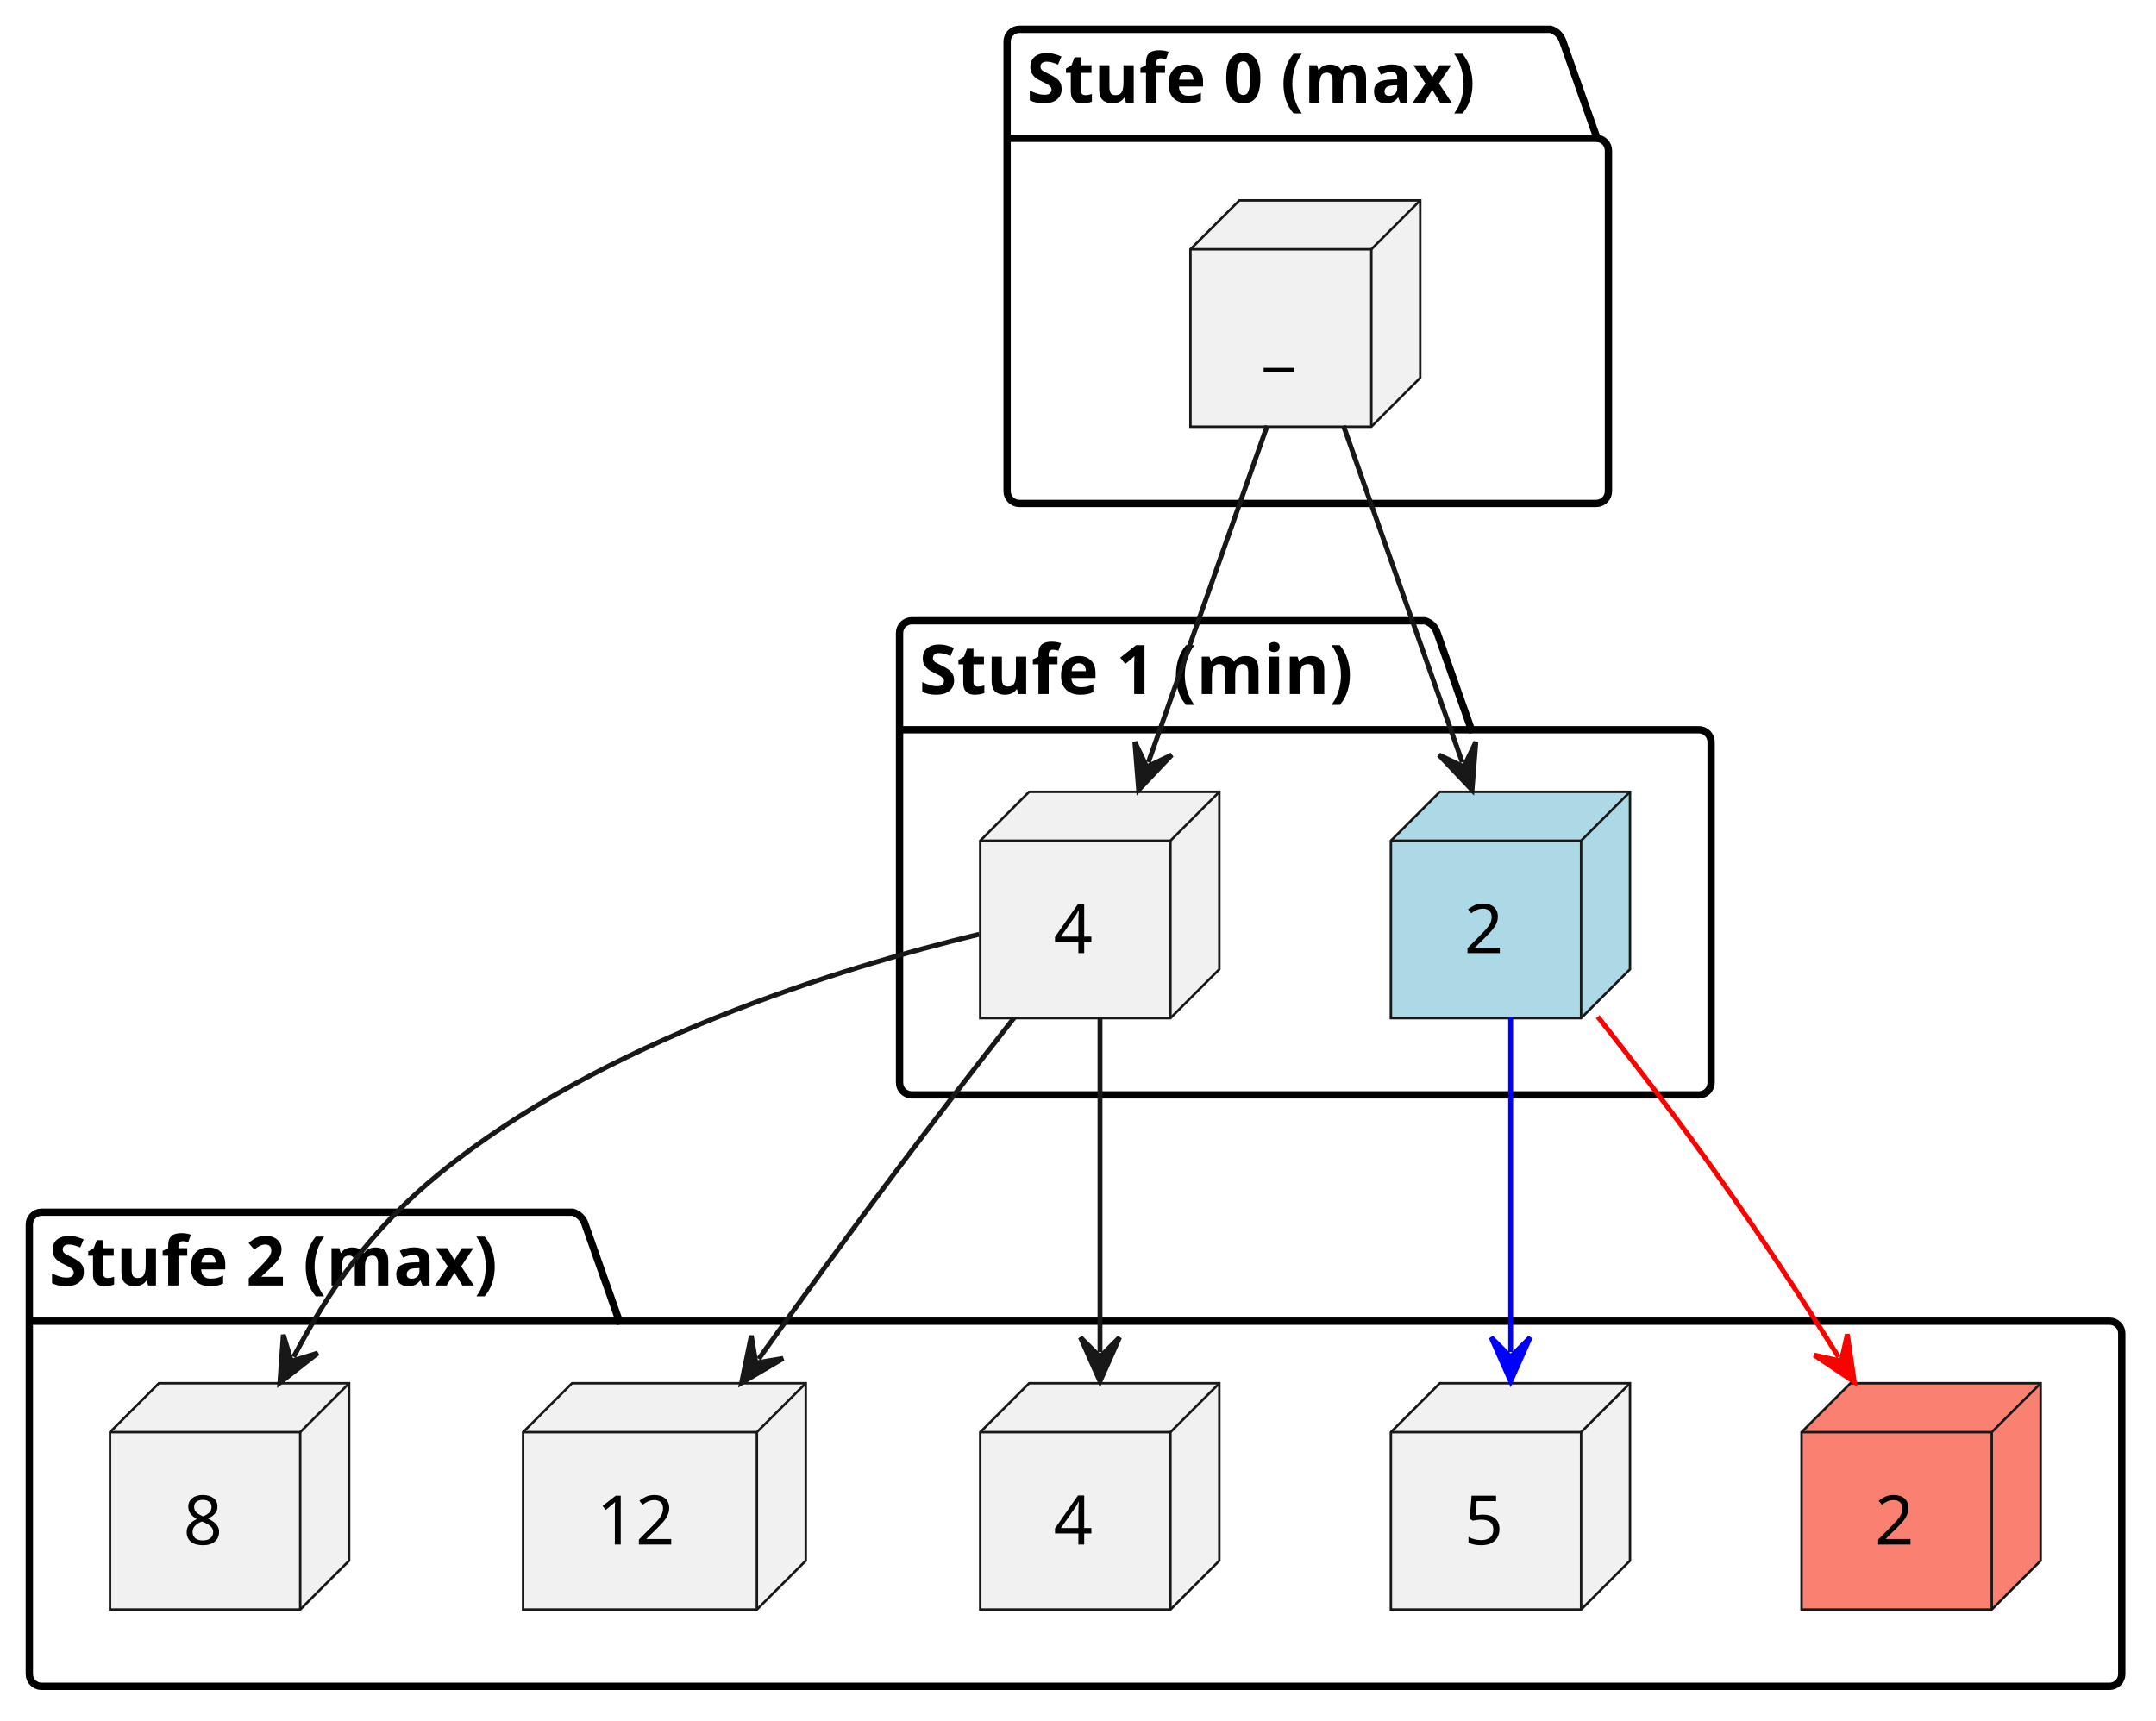
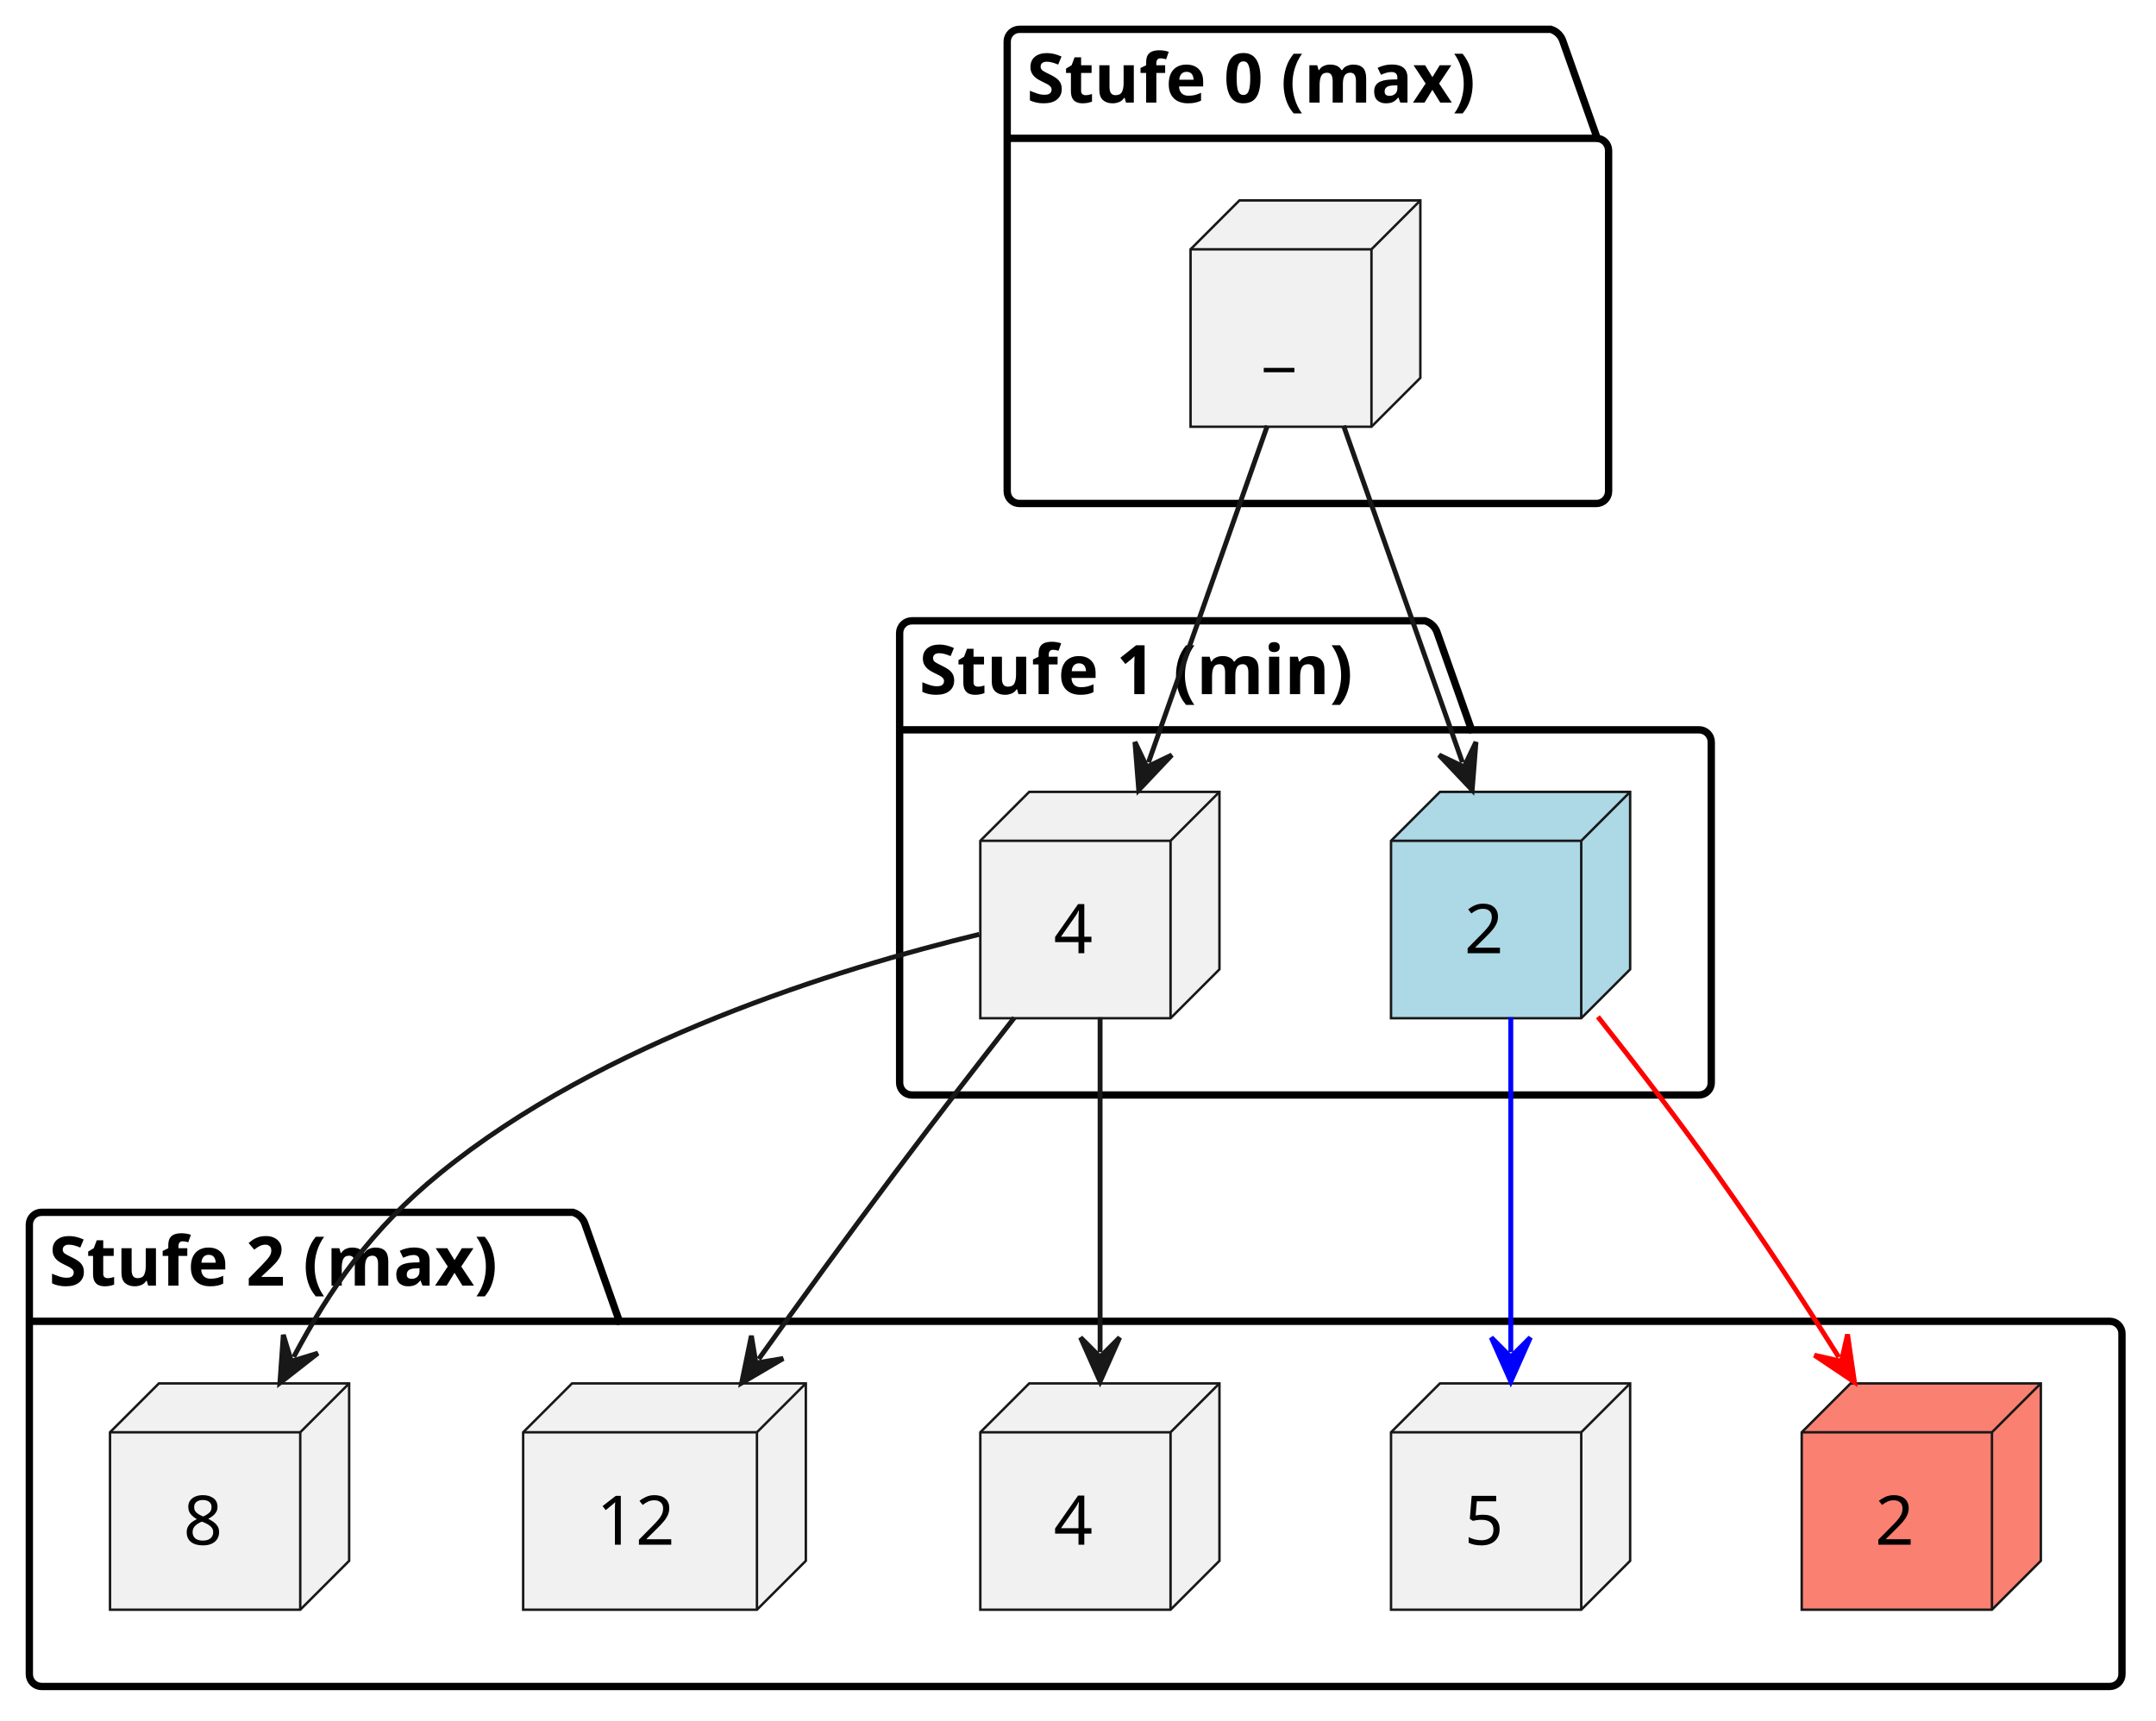
- <svg xmlns="http://www.w3.org/2000/svg" contentStyleType="text/css" data-diagram-type="DESCRIPTION" height="352px" preserveAspectRatio="none" style="width:441px;height:352px;background:#FFFFFF;" version="1.1" viewBox="0 0 441 352" width="441px" zoomAndPan="magnify">
+ <svg xmlns="http://www.w3.org/2000/svg" contentStyleType="text/css" data-diagram-type="DESCRIPTION" height="1100px" preserveAspectRatio="none" style="width:1378px;height:1100px;background:#FFFFFF;" version="1.1" viewBox="0 0 1378 1100" width="1378.125px" zoomAndPan="magnify">
  <defs />
  <g>
-     <g class="cluster" data-entity="Stufe 0 .max." data-source-line="4" data-uid="ent0002" id="cluster_Stufe 0 .max.">
-       <path d="M208.5,6 L317.18,6 A3.75,3.75 0 0 1 319.68,8.5 L326.68,28.297 L326.5,28.297 A2.5,2.5 0 0 1 329,30.797 L329,100.5 A2.5,2.5 0 0 1 326.5,103 L208.5,103 A2.5,2.5 0 0 1 206,100.5 L206,8.5 A2.5,2.5 0 0 1 208.5,6" fill="none" style="stroke:#000000;stroke-width:1.5;" />
-       <line style="stroke:#000000;stroke-width:1.5;" x1="206" x2="326.68" y1="28.297" y2="28.297" />
-       <text fill="#000000" font-family="sans-serif" font-size="14" font-weight="bold" lengthAdjust="spacing" textLength="107.68" x="210" y="20.995">Stufe 0 (max)</text>
+     <g class="cluster" data-entity="Stufe 0 .max." data-source-line="5" data-uid="ent0002" id="cluster_Stufe 0 .max.">
+       <path d="M651.562,18.75 L991.187,18.75 A11.719,11.719 0 0 1 998.999,26.562 L1020.874,88.428 L1020.312,88.428 A7.812,7.812 0 0 1 1028.125,96.24 L1028.125,314.062 A7.812,7.812 0 0 1 1020.312,321.875 L651.562,321.875 A7.812,7.812 0 0 1 643.75,314.062 L643.75,26.562 A7.812,7.812 0 0 1 651.562,18.75" fill="none" style="stroke:#000000;stroke-width:4.688;" />
+       <line style="stroke:#000000;stroke-width:4.688;" x1="643.75" x2="1020.874" y1="88.428" y2="88.428" />
+       <text fill="#000000" font-family="sans-serif" font-size="43.75" font-weight="bold" lengthAdjust="spacing" textLength="336.499" x="656.25" y="65.61">Stufe 0 (max)</text>
    </g>
-     <g class="cluster" data-entity="Stufe 1 .min." data-source-line="8" data-uid="ent0004" id="cluster_Stufe 1 .min.">
-       <path d="M186.5,127 L291.468,127 A3.75,3.75 0 0 1 293.968,129.5 L300.968,149.297 L347.5,149.297 A2.5,2.5 0 0 1 350,151.797 L350,221.5 A2.5,2.5 0 0 1 347.5,224 L186.5,224 A2.5,2.5 0 0 1 184,221.5 L184,129.5 A2.5,2.5 0 0 1 186.5,127" fill="none" style="stroke:#000000;stroke-width:1.5;" />
-       <line style="stroke:#000000;stroke-width:1.5;" x1="184" x2="300.968" y1="149.297" y2="149.297" />
-       <text fill="#000000" font-family="sans-serif" font-size="14" font-weight="bold" lengthAdjust="spacing" textLength="103.968" x="188" y="141.995">Stufe 1 (min)</text>
+     <g class="cluster" data-entity="Stufe 1 .min." data-source-line="9" data-uid="ent0004" id="cluster_Stufe 1 .min.">
+       <path d="M582.812,396.875 L910.837,396.875 A11.719,11.719 0 0 1 918.649,404.688 L940.524,466.553 L1085.938,466.553 A7.812,7.812 0 0 1 1093.75,474.365 L1093.75,692.188 A7.812,7.812 0 0 1 1085.938,700 L582.812,700 A7.812,7.812 0 0 1 575,692.188 L575,404.688 A7.812,7.812 0 0 1 582.812,396.875" fill="none" style="stroke:#000000;stroke-width:4.688;" />
+       <line style="stroke:#000000;stroke-width:4.688;" x1="575" x2="940.524" y1="466.553" y2="466.553" />
+       <text fill="#000000" font-family="sans-serif" font-size="43.75" font-weight="bold" lengthAdjust="spacing" textLength="324.899" x="587.5" y="443.735">Stufe 1 (min)</text>
    </g>
-     <g class="cluster" data-entity="Stufe 2 .max." data-source-line="13" data-uid="ent0007" id="cluster_Stufe 2 .max.">
-       <path d="M8.5,248 L117.18,248 A3.75,3.75 0 0 1 119.68,250.5 L126.68,270.297 L431.5,270.297 A2.5,2.5 0 0 1 434,272.797 L434,342.5 A2.5,2.5 0 0 1 431.5,345 L8.5,345 A2.5,2.5 0 0 1 6,342.5 L6,250.5 A2.5,2.5 0 0 1 8.5,248" fill="none" style="stroke:#000000;stroke-width:1.5;" />
-       <line style="stroke:#000000;stroke-width:1.5;" x1="6" x2="126.68" y1="270.297" y2="270.297" />
-       <text fill="#000000" font-family="sans-serif" font-size="14" font-weight="bold" lengthAdjust="spacing" textLength="107.68" x="10" y="262.995">Stufe 2 (max)</text>
+     <g class="cluster" data-entity="Stufe 2 .max." data-source-line="14" data-uid="ent0007" id="cluster_Stufe 2 .max.">
+       <path d="M26.562,775 L366.187,775 A11.719,11.719 0 0 1 373.999,782.812 L395.874,844.678 L1348.438,844.678 A7.812,7.812 0 0 1 1356.25,852.49 L1356.25,1070.312 A7.812,7.812 0 0 1 1348.438,1078.125 L26.562,1078.125 A7.812,7.812 0 0 1 18.75,1070.312 L18.75,782.812 A7.812,7.812 0 0 1 26.562,775" fill="none" style="stroke:#000000;stroke-width:4.688;" />
+       <line style="stroke:#000000;stroke-width:4.688;" x1="18.75" x2="395.874" y1="844.678" y2="844.678" />
+       <text fill="#000000" font-family="sans-serif" font-size="43.75" font-weight="bold" lengthAdjust="spacing" textLength="336.499" x="31.25" y="821.86">Stufe 2 (max)</text>
    </g>
-     <g class="entity" data-entity="L0" data-source-line="5" data-uid="ent0003" id="entity_L0">
-       <polygon fill="#F1F1F1" points="243.5,51,253.5,41,290.5,41,290.5,77.297,280.5,87.297,243.5,87.297,243.5,51" style="stroke:#181818;stroke-width:0.5;" />
-       <line style="stroke:#181818;stroke-width:0.5;" x1="280.5" x2="290.5" y1="51" y2="41" />
-       <line style="stroke:#181818;stroke-width:0.5;" x1="243.5" x2="280.5" y1="51" y2="51" />
-       <line style="stroke:#181818;stroke-width:0.5;" x1="280.5" x2="280.5" y1="51" y2="87.297" />
-       <text fill="#000000" font-family="sans-serif" font-size="14" lengthAdjust="spacing" textLength="7" x="258.5" y="73.995">_</text>
+     <g class="entity" data-entity="L0" data-source-line="6" data-uid="ent0003" id="entity_L0">
+       <polygon fill="#F1F1F1" points="760.938,159.375,792.188,128.125,907.812,128.125,907.812,241.553,876.562,272.803,760.938,272.803,760.938,159.375" style="stroke:#181818;stroke-width:1.562;" />
+       <line style="stroke:#181818;stroke-width:1.562;" x1="876.562" x2="907.812" y1="159.375" y2="128.125" />
+       <line style="stroke:#181818;stroke-width:1.562;" x1="760.938" x2="876.562" y1="159.375" y2="159.375" />
+       <line style="stroke:#181818;stroke-width:1.562;" x1="876.562" x2="876.562" y1="159.375" y2="272.803" />
+       <text fill="#000000" font-family="sans-serif" font-size="43.75" lengthAdjust="spacing" textLength="21.875" x="807.812" y="231.235">_</text>
    </g>
-     <g class="entity" data-entity="L1L" data-source-line="9" data-uid="ent0005" id="entity_L1L">
-       <polygon fill="#ADD8E6" points="284.5,172,294.5,162,333.407,162,333.407,198.297,323.407,208.297,284.5,208.297,284.5,172" style="stroke:#181818;stroke-width:0.5;" />
-       <line style="stroke:#181818;stroke-width:0.5;" x1="323.407" x2="333.407" y1="172" y2="162" />
-       <line style="stroke:#181818;stroke-width:0.5;" x1="284.5" x2="323.407" y1="172" y2="172" />
-       <line style="stroke:#181818;stroke-width:0.5;" x1="323.407" x2="323.407" y1="172" y2="208.297" />
-       <text fill="#000000" font-family="sans-serif" font-size="14" lengthAdjust="spacing" textLength="8.907" x="299.5" y="194.995">2</text>
+     <g class="entity" data-entity="L1L" data-source-line="10" data-uid="ent0005" id="entity_L1L">
+       <polygon fill="#ADD8E6" points="889.062,537.5,920.312,506.25,1041.898,506.25,1041.898,619.678,1010.648,650.928,889.062,650.928,889.062,537.5" style="stroke:#181818;stroke-width:1.562;" />
+       <line style="stroke:#181818;stroke-width:1.562;" x1="1010.648" x2="1041.898" y1="537.5" y2="506.25" />
+       <line style="stroke:#181818;stroke-width:1.562;" x1="889.062" x2="1010.648" y1="537.5" y2="537.5" />
+       <line style="stroke:#181818;stroke-width:1.562;" x1="1010.648" x2="1010.648" y1="537.5" y2="650.928" />
+       <text fill="#000000" font-family="sans-serif" font-size="43.75" lengthAdjust="spacing" textLength="27.835" x="935.938" y="609.36">2</text>
    </g>
-     <g class="entity" data-entity="L1R" data-source-line="10" data-uid="ent0006" id="entity_L1R">
-       <polygon fill="#F1F1F1" points="200.5,172,210.5,162,249.407,162,249.407,198.297,239.407,208.297,200.5,208.297,200.5,172" style="stroke:#181818;stroke-width:0.5;" />
-       <line style="stroke:#181818;stroke-width:0.5;" x1="239.407" x2="249.407" y1="172" y2="162" />
-       <line style="stroke:#181818;stroke-width:0.5;" x1="200.5" x2="239.407" y1="172" y2="172" />
-       <line style="stroke:#181818;stroke-width:0.5;" x1="239.407" x2="239.407" y1="172" y2="208.297" />
-       <text fill="#000000" font-family="sans-serif" font-size="14" lengthAdjust="spacing" textLength="8.907" x="215.5" y="194.995">4</text>
+     <g class="entity" data-entity="L1R" data-source-line="11" data-uid="ent0006" id="entity_L1R">
+       <polygon fill="#F1F1F1" points="626.562,537.5,657.812,506.25,779.398,506.25,779.398,619.678,748.148,650.928,626.562,650.928,626.562,537.5" style="stroke:#181818;stroke-width:1.562;" />
+       <line style="stroke:#181818;stroke-width:1.562;" x1="748.148" x2="779.398" y1="537.5" y2="506.25" />
+       <line style="stroke:#181818;stroke-width:1.562;" x1="626.562" x2="748.148" y1="537.5" y2="537.5" />
+       <line style="stroke:#181818;stroke-width:1.562;" x1="748.148" x2="748.148" y1="537.5" y2="650.928" />
+       <text fill="#000000" font-family="sans-serif" font-size="43.75" lengthAdjust="spacing" textLength="27.835" x="673.438" y="609.36">4</text>
    </g>
-     <g class="entity" data-entity="L2LL" data-source-line="14" data-uid="ent0008" id="entity_L2LL">
-       <polygon fill="#FA8072" points="368.5,293,378.5,283,417.407,283,417.407,319.297,407.407,329.297,368.5,329.297,368.5,293" style="stroke:#181818;stroke-width:0.5;" />
-       <line style="stroke:#181818;stroke-width:0.5;" x1="407.407" x2="417.407" y1="293" y2="283" />
-       <line style="stroke:#181818;stroke-width:0.5;" x1="368.5" x2="407.407" y1="293" y2="293" />
-       <line style="stroke:#181818;stroke-width:0.5;" x1="407.407" x2="407.407" y1="293" y2="329.297" />
-       <text fill="#000000" font-family="sans-serif" font-size="14" lengthAdjust="spacing" textLength="8.907" x="383.5" y="315.995">2</text>
+     <g class="entity" data-entity="L2LL" data-source-line="15" data-uid="ent0008" id="entity_L2LL">
+       <polygon fill="#FA8072" points="1151.562,915.625,1182.812,884.375,1304.398,884.375,1304.398,997.803,1273.148,1029.053,1151.562,1029.053,1151.562,915.625" style="stroke:#181818;stroke-width:1.562;" />
+       <line style="stroke:#181818;stroke-width:1.562;" x1="1273.148" x2="1304.398" y1="915.625" y2="884.375" />
+       <line style="stroke:#181818;stroke-width:1.562;" x1="1151.562" x2="1273.148" y1="915.625" y2="915.625" />
+       <line style="stroke:#181818;stroke-width:1.562;" x1="1273.148" x2="1273.148" y1="915.625" y2="1029.053" />
+       <text fill="#000000" font-family="sans-serif" font-size="43.75" lengthAdjust="spacing" textLength="27.835" x="1198.438" y="987.485">2</text>
    </g>
-     <g class="entity" data-entity="L2LR" data-source-line="15" data-uid="ent0009" id="entity_L2LR">
-       <polygon fill="#F1F1F1" points="284.5,293,294.5,283,333.407,283,333.407,319.297,323.407,329.297,284.5,329.297,284.5,293" style="stroke:#181818;stroke-width:0.5;" />
-       <line style="stroke:#181818;stroke-width:0.5;" x1="323.407" x2="333.407" y1="293" y2="283" />
-       <line style="stroke:#181818;stroke-width:0.5;" x1="284.5" x2="323.407" y1="293" y2="293" />
-       <line style="stroke:#181818;stroke-width:0.5;" x1="323.407" x2="323.407" y1="293" y2="329.297" />
-       <text fill="#000000" font-family="sans-serif" font-size="14" lengthAdjust="spacing" textLength="8.907" x="299.5" y="315.995">5</text>
+     <g class="entity" data-entity="L2LR" data-source-line="16" data-uid="ent0009" id="entity_L2LR">
+       <polygon fill="#F1F1F1" points="889.062,915.625,920.312,884.375,1041.898,884.375,1041.898,997.803,1010.648,1029.053,889.062,1029.053,889.062,915.625" style="stroke:#181818;stroke-width:1.562;" />
+       <line style="stroke:#181818;stroke-width:1.562;" x1="1010.648" x2="1041.898" y1="915.625" y2="884.375" />
+       <line style="stroke:#181818;stroke-width:1.562;" x1="889.062" x2="1010.648" y1="915.625" y2="915.625" />
+       <line style="stroke:#181818;stroke-width:1.562;" x1="1010.648" x2="1010.648" y1="915.625" y2="1029.053" />
+       <text fill="#000000" font-family="sans-serif" font-size="43.75" lengthAdjust="spacing" textLength="27.835" x="935.938" y="987.485">5</text>
    </g>
-     <g class="entity" data-entity="L2RL" data-source-line="16" data-uid="ent0010" id="entity_L2RL">
-       <polygon fill="#F1F1F1" points="200.5,293,210.5,283,249.407,283,249.407,319.297,239.407,329.297,200.5,329.297,200.5,293" style="stroke:#181818;stroke-width:0.5;" />
-       <line style="stroke:#181818;stroke-width:0.5;" x1="239.407" x2="249.407" y1="293" y2="283" />
-       <line style="stroke:#181818;stroke-width:0.5;" x1="200.5" x2="239.407" y1="293" y2="293" />
-       <line style="stroke:#181818;stroke-width:0.5;" x1="239.407" x2="239.407" y1="293" y2="329.297" />
-       <text fill="#000000" font-family="sans-serif" font-size="14" lengthAdjust="spacing" textLength="8.907" x="215.5" y="315.995">4</text>
+     <g class="entity" data-entity="L2RL" data-source-line="17" data-uid="ent0010" id="entity_L2RL">
+       <polygon fill="#F1F1F1" points="626.562,915.625,657.812,884.375,779.398,884.375,779.398,997.803,748.148,1029.053,626.562,1029.053,626.562,915.625" style="stroke:#181818;stroke-width:1.562;" />
+       <line style="stroke:#181818;stroke-width:1.562;" x1="748.148" x2="779.398" y1="915.625" y2="884.375" />
+       <line style="stroke:#181818;stroke-width:1.562;" x1="626.562" x2="748.148" y1="915.625" y2="915.625" />
+       <line style="stroke:#181818;stroke-width:1.562;" x1="748.148" x2="748.148" y1="915.625" y2="1029.053" />
+       <text fill="#000000" font-family="sans-serif" font-size="43.75" lengthAdjust="spacing" textLength="27.835" x="673.438" y="987.485">4</text>
    </g>
-     <g class="entity" data-entity="L2RM" data-source-line="17" data-uid="ent0011" id="entity_L2RM">
-       <polygon fill="#F1F1F1" points="107,293,117,283,164.815,283,164.815,319.297,154.815,329.297,107,329.297,107,293" style="stroke:#181818;stroke-width:0.5;" />
-       <line style="stroke:#181818;stroke-width:0.5;" x1="154.815" x2="164.815" y1="293" y2="283" />
-       <line style="stroke:#181818;stroke-width:0.5;" x1="107" x2="154.815" y1="293" y2="293" />
-       <line style="stroke:#181818;stroke-width:0.5;" x1="154.815" x2="154.815" y1="293" y2="329.297" />
-       <text fill="#000000" font-family="sans-serif" font-size="14" lengthAdjust="spacing" textLength="17.814" x="122" y="315.995">12</text>
+     <g class="entity" data-entity="L2RM" data-source-line="18" data-uid="ent0011" id="entity_L2RM">
+       <polygon fill="#F1F1F1" points="334.375,915.625,365.625,884.375,515.045,884.375,515.045,997.803,483.795,1029.053,334.375,1029.053,334.375,915.625" style="stroke:#181818;stroke-width:1.562;" />
+       <line style="stroke:#181818;stroke-width:1.562;" x1="483.795" x2="515.045" y1="915.625" y2="884.375" />
+       <line style="stroke:#181818;stroke-width:1.562;" x1="334.375" x2="483.795" y1="915.625" y2="915.625" />
+       <line style="stroke:#181818;stroke-width:1.562;" x1="483.795" x2="483.795" y1="915.625" y2="1029.053" />
+       <text fill="#000000" font-family="sans-serif" font-size="43.75" lengthAdjust="spacing" textLength="55.67" x="381.25" y="987.485">12</text>
    </g>
-     <g class="entity" data-entity="L2RR" data-source-line="18" data-uid="ent0012" id="entity_L2RR">
-       <polygon fill="#F1F1F1" points="22.5,293,32.5,283,71.407,283,71.407,319.297,61.407,329.297,22.5,329.297,22.5,293" style="stroke:#181818;stroke-width:0.5;" />
-       <line style="stroke:#181818;stroke-width:0.5;" x1="61.407" x2="71.407" y1="293" y2="283" />
-       <line style="stroke:#181818;stroke-width:0.5;" x1="22.5" x2="61.407" y1="293" y2="293" />
-       <line style="stroke:#181818;stroke-width:0.5;" x1="61.407" x2="61.407" y1="293" y2="329.297" />
-       <text fill="#000000" font-family="sans-serif" font-size="14" lengthAdjust="spacing" textLength="8.907" x="37.5" y="315.995">8</text>
+     <g class="entity" data-entity="L2RR" data-source-line="19" data-uid="ent0012" id="entity_L2RR">
+       <polygon fill="#F1F1F1" points="70.312,915.625,101.562,884.375,223.148,884.375,223.148,997.803,191.898,1029.053,70.312,1029.053,70.312,915.625" style="stroke:#181818;stroke-width:1.562;" />
+       <line style="stroke:#181818;stroke-width:1.562;" x1="191.898" x2="223.148" y1="915.625" y2="884.375" />
+       <line style="stroke:#181818;stroke-width:1.562;" x1="70.312" x2="191.898" y1="915.625" y2="915.625" />
+       <line style="stroke:#181818;stroke-width:1.562;" x1="191.898" x2="191.898" y1="915.625" y2="1029.053" />
+       <text fill="#000000" font-family="sans-serif" font-size="43.75" lengthAdjust="spacing" textLength="27.835" x="117.188" y="987.485">8</text>
    </g>
-     <g class="link" data-entity-1="L0" data-entity-2="L1L" data-source-line="22" data-uid="lnk13" id="link_L0_L1L">
-       <path d="M274.8,87.1 C282.3,108.34 291.573,134.622 299.103,155.952" fill="none" id="L0-to-L1L" style="stroke:#181818;stroke-width:1;" />
-       <polygon fill="#181818" points="301.1,161.61,301.876,151.792,299.436,156.895,294.332,154.455,301.1,161.61" style="stroke:#181818;stroke-width:1;" />
+     <g class="link" data-entity-1="L0" data-entity-2="L1L" data-source-line="23" data-uid="lnk13" id="link_L0_L1L">
+       <path d="M858.75,272.188 C882.188,338.562 911.165,420.694 934.696,487.351" fill="none" id="L0-to-L1L" style="stroke:#181818;stroke-width:3.125;" />
+       <polygon fill="#181818" points="940.938,505.031,943.362,474.349,935.736,490.297,919.788,482.671,940.938,505.031" style="stroke:#181818;stroke-width:3.125;" />
    </g>
-     <g class="link" data-entity-1="L0" data-entity-2="L1R" data-source-line="23" data-uid="lnk14" id="link_L0_L1R">
-       <path d="M259.2,87.1 C251.7,108.34 242.427,134.622 234.897,155.952" fill="none" id="L0-to-L1R" style="stroke:#181818;stroke-width:1;" />
-       <polygon fill="#181818" points="232.9,161.61,239.668,154.455,234.564,156.895,232.124,151.792,232.9,161.61" style="stroke:#181818;stroke-width:1;" />
+     <g class="link" data-entity-1="L0" data-entity-2="L1R" data-source-line="24" data-uid="lnk14" id="link_L0_L1R">
+       <path d="M810,272.188 C786.562,338.562 757.585,420.694 734.054,487.351" fill="none" id="L0-to-L1R" style="stroke:#181818;stroke-width:3.125;" />
+       <polygon fill="#181818" points="727.812,505.031,748.962,482.671,733.014,490.297,725.388,474.349,727.812,505.031" style="stroke:#181818;stroke-width:3.125;" />
    </g>
-     <g class="link" data-entity-1="L1L" data-entity-2="L2LL" data-source-line="24" data-uid="lnk15" id="link_L1L_L2LL">
-       <path d="M326.81,208 C334.46,217.67 343.37,229.25 351,240 C360.88,253.91 368.095,264.942 376.085,277.642" fill="none" id="L1L-to-L2LL" style="stroke:#FF0000;stroke-width:1;" />
-       <polygon fill="#FF0000" points="379.28,282.72,377.873,272.972,376.617,278.488,371.102,277.232,379.28,282.72" style="stroke:#FF0000;stroke-width:1;" />
+     <g class="link" data-entity-1="L1L" data-entity-2="L2LL" data-source-line="25" data-uid="lnk15" id="link_L1L_L2LL">
+       <path d="M1021.281,650 C1045.188,680.219 1073.031,716.406 1096.875,750 C1127.75,793.469 1150.297,827.942 1175.265,867.63" fill="none" id="L1L-to-L2LL" style="stroke:#FF0000;stroke-width:3.125;" />
+       <polygon fill="#FF0000" points="1185.25,883.5,1180.853,853.038,1176.929,870.275,1159.693,866.351,1185.25,883.5" style="stroke:#FF0000;stroke-width:3.125;" />
    </g>
-     <g class="link" data-entity-1="L1L" data-entity-2="L2LR" data-source-line="25" data-uid="lnk16" id="link_L1L_L2LR">
-       <path d="M309,208.1 C309,229.34 309,255.28 309,276.61" fill="none" id="L1L-to-L2LR" style="stroke:#0000FF;stroke-width:1;" />
-       <polygon fill="#0000FF" points="309,282.61,313,273.61,309,277.61,305,273.61,309,282.61" style="stroke:#0000FF;stroke-width:1;" />
+     <g class="link" data-entity-1="L1L" data-entity-2="L2LR" data-source-line="26" data-uid="lnk16" id="link_L1L_L2LR">
+       <path d="M965.625,650.312 C965.625,716.688 965.625,797.75 965.625,864.406" fill="none" id="L1L-to-L2LR" style="stroke:#0000FF;stroke-width:3.125;" />
+       <polygon fill="#0000FF" points="965.625,883.156,978.125,855.031,965.625,867.531,953.125,855.031,965.625,883.156" style="stroke:#0000FF;stroke-width:3.125;" />
    </g>
-     <g class="link" data-entity-1="L1R" data-entity-2="L2RL" data-source-line="26" data-uid="lnk17" id="link_L1R_L2RL">
-       <path d="M225,208.1 C225,229.34 225,255.28 225,276.61" fill="none" id="L1R-to-L2RL" style="stroke:#181818;stroke-width:1;" />
-       <polygon fill="#181818" points="225,282.61,229,273.61,225,277.61,221,273.61,225,282.61" style="stroke:#181818;stroke-width:1;" />
+     <g class="link" data-entity-1="L1R" data-entity-2="L2RL" data-source-line="27" data-uid="lnk17" id="link_L1R_L2RL">
+       <path d="M703.125,650.312 C703.125,716.688 703.125,797.75 703.125,864.406" fill="none" id="L1R-to-L2RL" style="stroke:#181818;stroke-width:3.125;" />
+       <polygon fill="#181818" points="703.125,883.156,715.625,855.031,703.125,867.531,690.625,855.031,703.125,883.156" style="stroke:#181818;stroke-width:3.125;" />
    </g>
-     <g class="link" data-entity-1="L1R" data-entity-2="L2RM" data-source-line="27" data-uid="lnk18" id="link_L1R_L2RM">
-       <path d="M207.45,208.2 C199.86,217.9 190.91,229.45 183,240 C172.39,254.15 164.233,265.382 155.183,278.022" fill="none" id="L1R-to-L2RM" style="stroke:#181818;stroke-width:1;" />
-       <polygon fill="#181818" points="151.69,282.9,160.182,277.911,154.601,278.835,153.677,273.254,151.69,282.9" style="stroke:#181818;stroke-width:1;" />
+     <g class="link" data-entity-1="L1R" data-entity-2="L2RM" data-source-line="28" data-uid="lnk18" id="link_L1R_L2RM">
+       <path d="M648.281,650.625 C624.562,680.938 596.594,717.031 571.875,750 C538.719,794.219 513.228,829.317 484.947,868.817" fill="none" id="L1R-to-L2RM" style="stroke:#181818;stroke-width:3.125;" />
+       <polygon fill="#181818" points="474.031,884.062,500.568,868.471,483.127,871.358,480.241,853.918,474.031,884.062" style="stroke:#181818;stroke-width:3.125;" />
    </g>
-     <g class="link" data-entity-1="L1R" data-entity-2="L2RR" data-source-line="28" data-uid="lnk19" id="link_L1R_L2RR">
-       <path d="M200.28,191.14 C171.32,198.16 123.08,213.06 90,240 C75.84,251.53 67.468,263.683 60.068,277.593" fill="none" id="L1R-to-L2RR" style="stroke:#181818;stroke-width:1;" />
-       <polygon fill="#181818" points="57.25,282.89,65.008,276.823,59.598,278.476,57.946,273.066,57.25,282.89" style="stroke:#181818;stroke-width:1;" />
+     <g class="link" data-entity-1="L1R" data-entity-2="L2RR" data-source-line="29" data-uid="lnk19" id="link_L1R_L2RR">
+       <path d="M625.875,597.312 C535.375,619.25 384.625,665.812 281.25,750 C237,786.031 210.838,824.009 187.713,867.478" fill="none" id="L1R-to-L2RR" style="stroke:#181818;stroke-width:3.125;" />
+       <polygon fill="#181818" points="178.906,884.031,203.151,865.072,186.245,870.237,181.08,853.33,178.906,884.031" style="stroke:#181818;stroke-width:3.125;" />
    </g>
  </g>
</svg>
